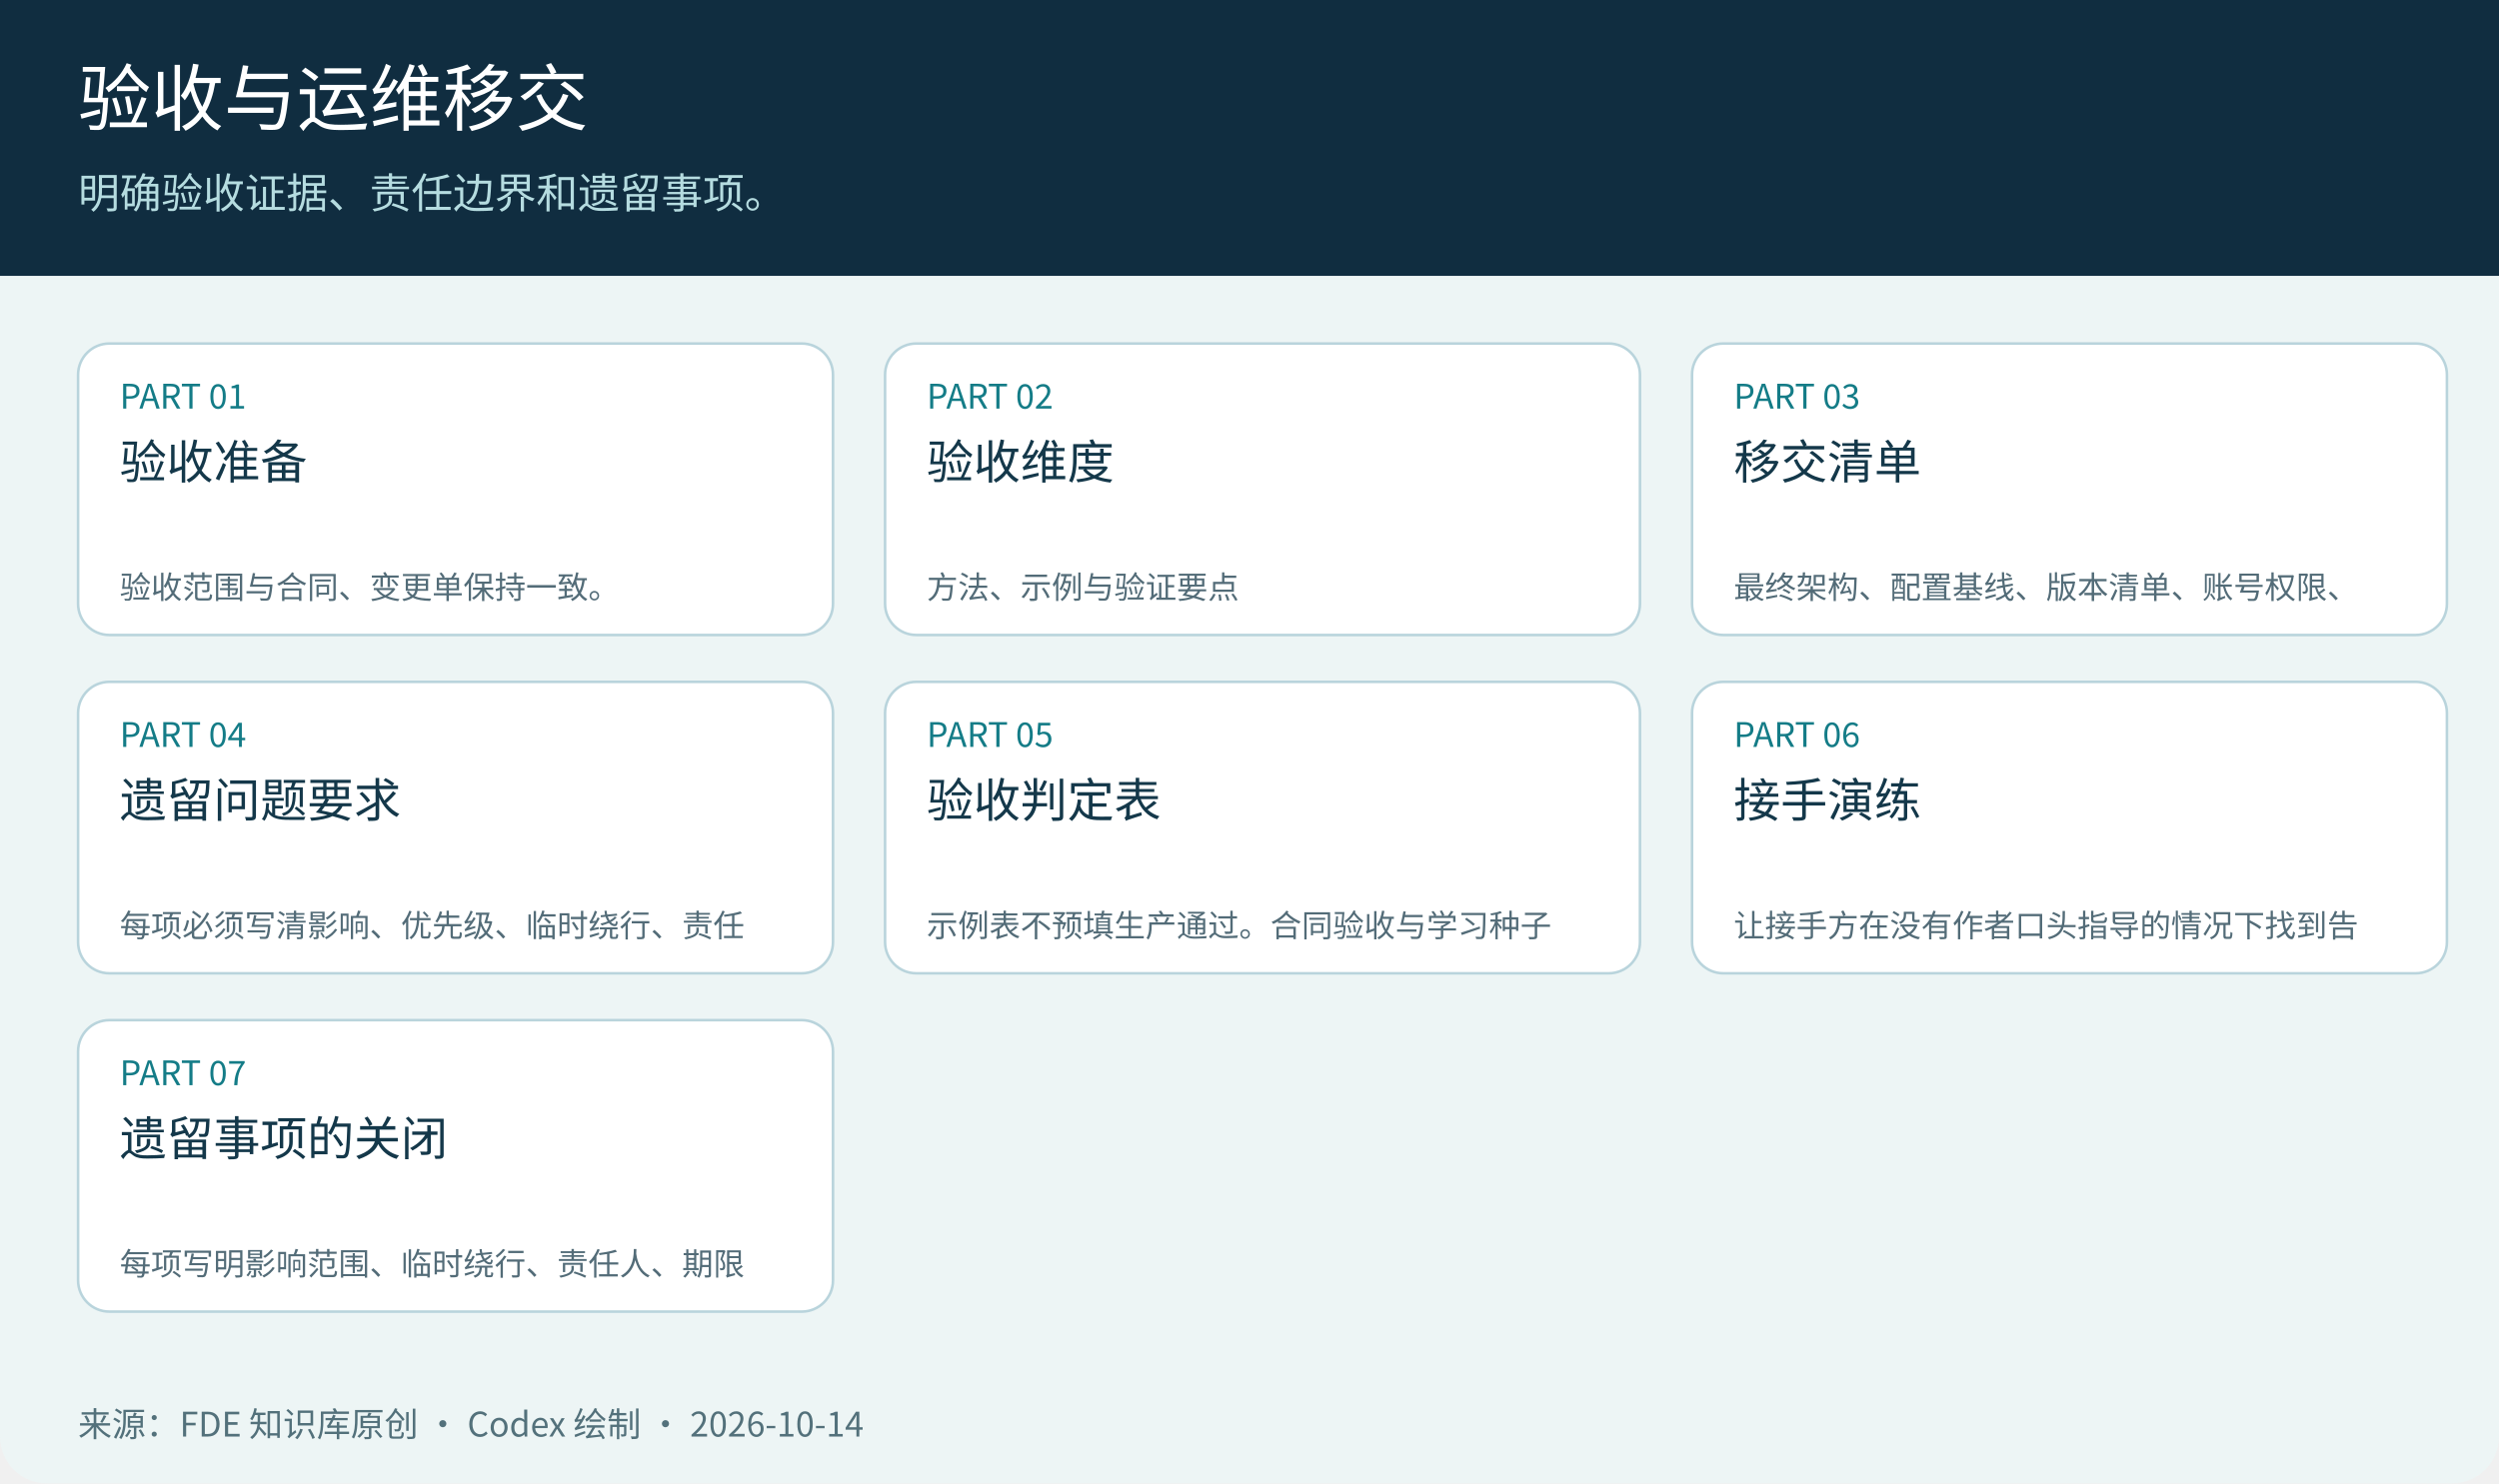
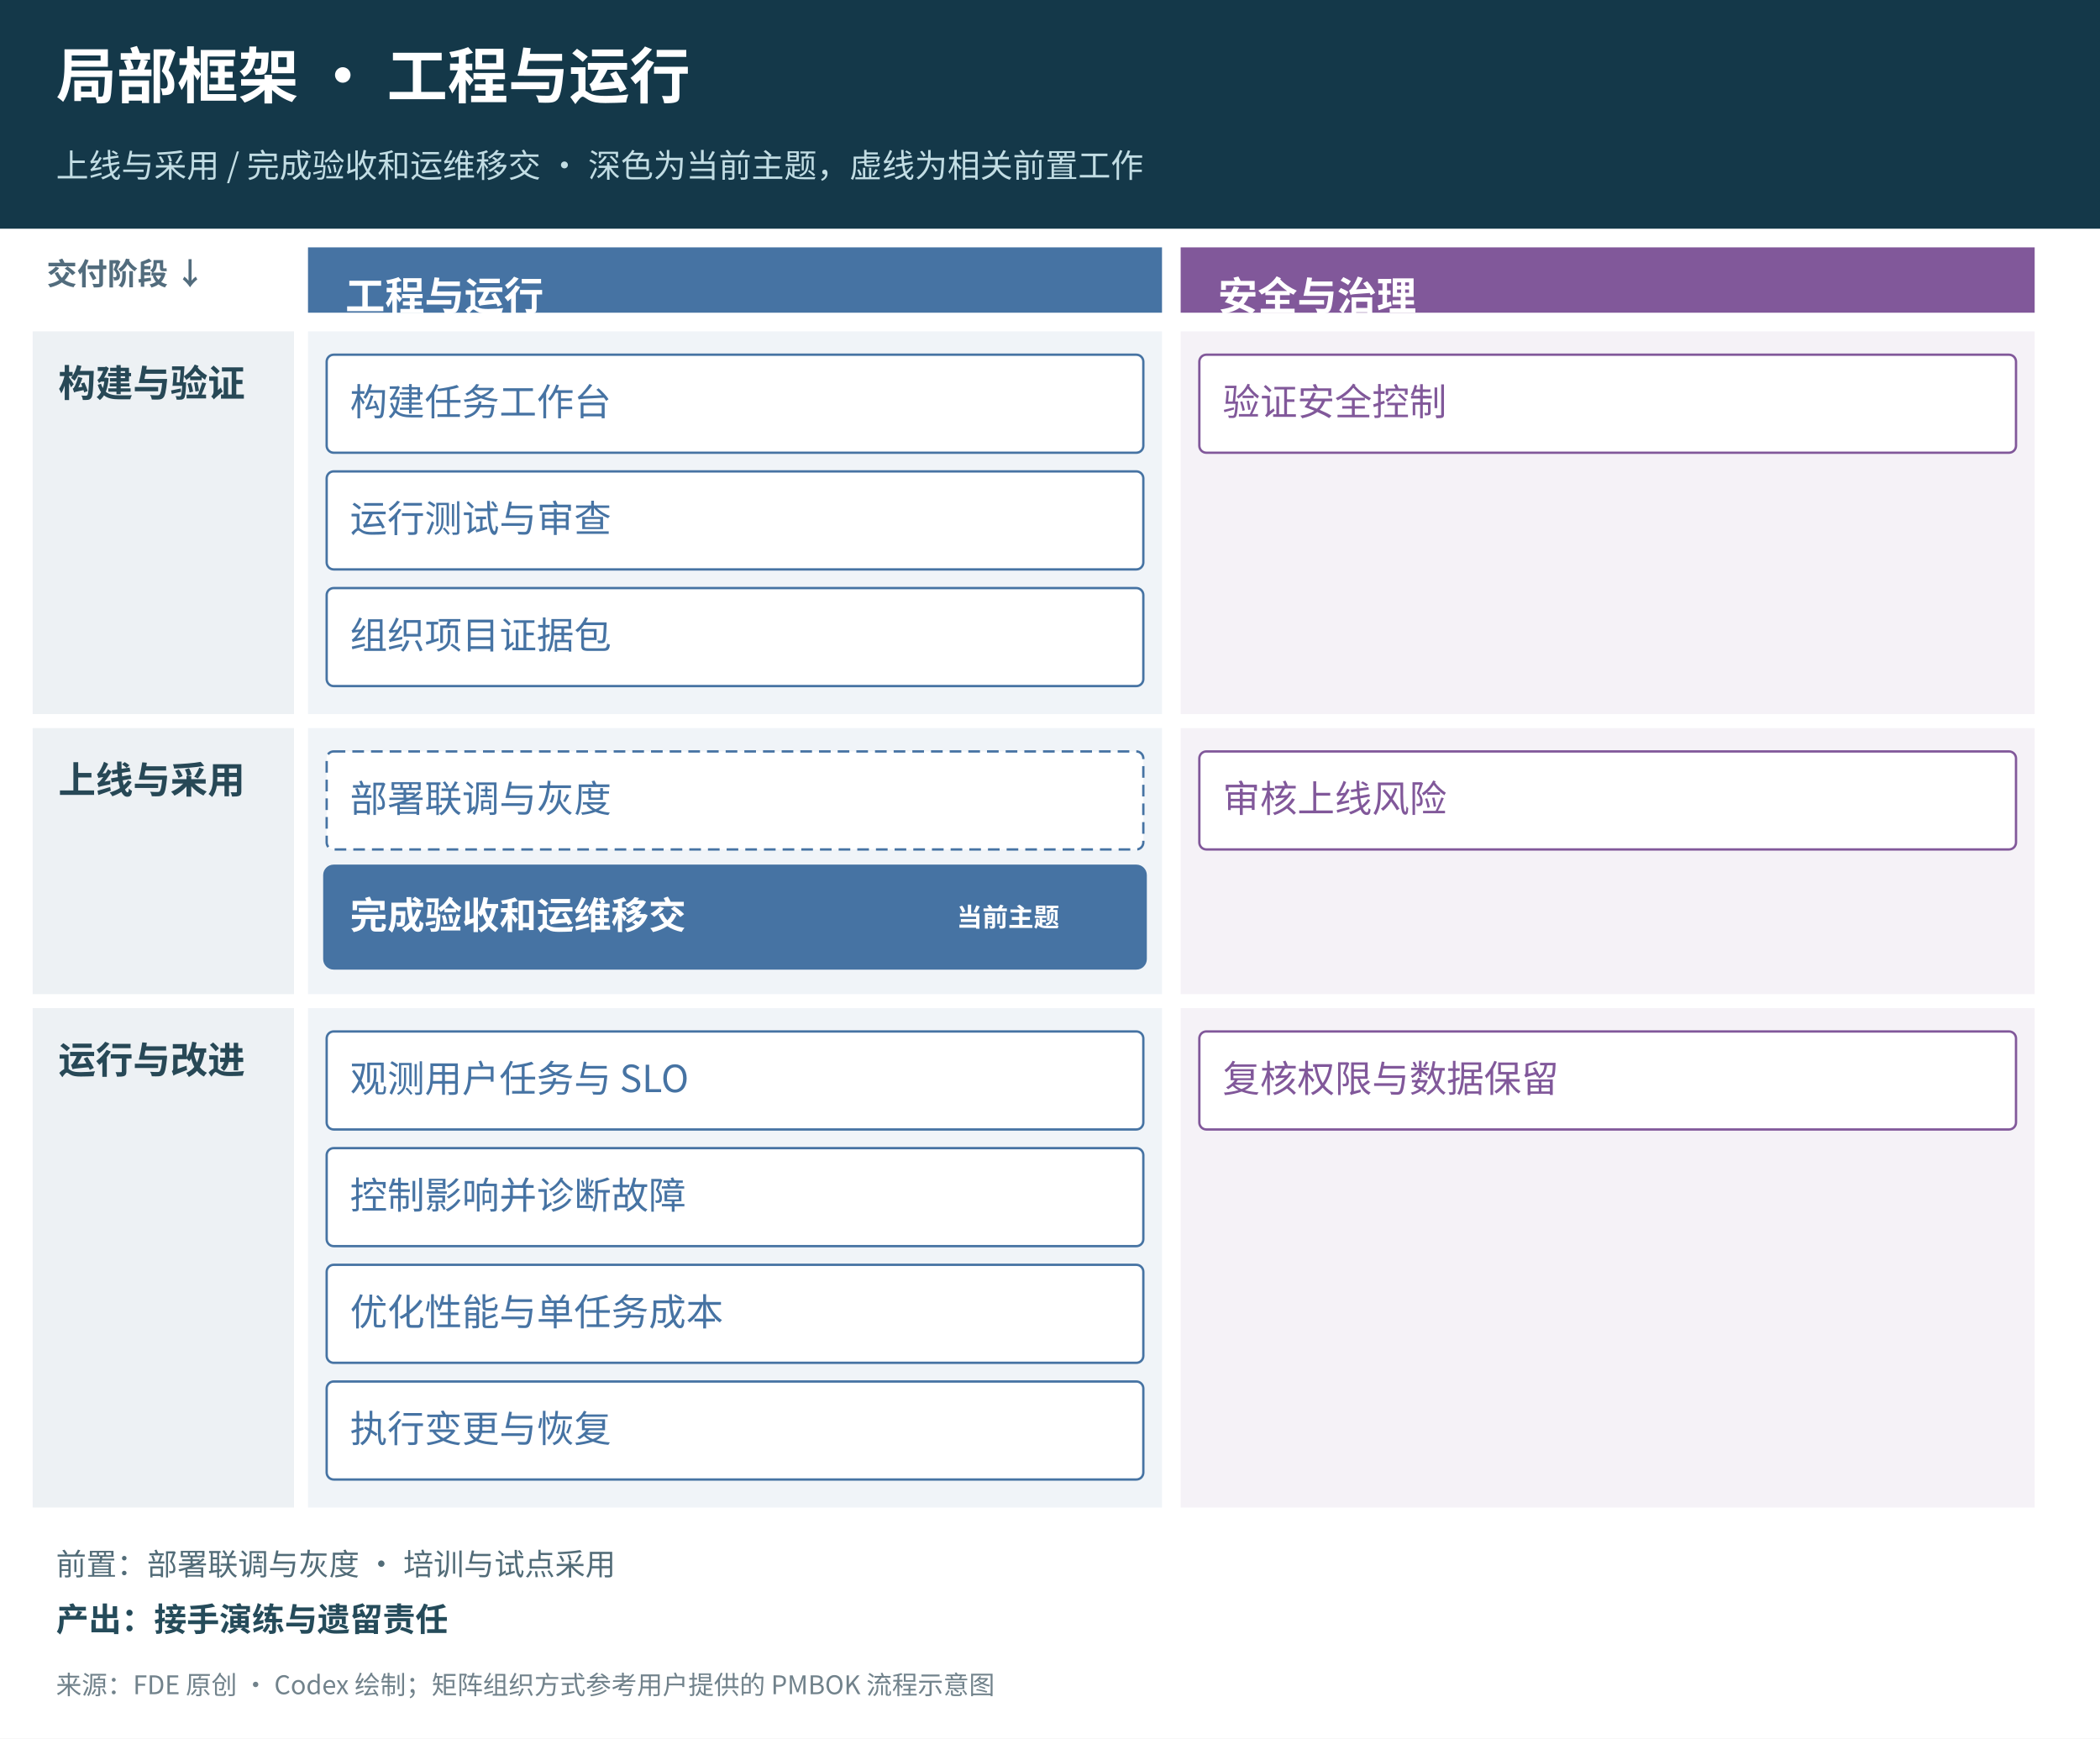
- <svg xmlns="http://www.w3.org/2000/svg" viewBox="0 0 960 570" role="img" aria-labelledby="title desc">
-   <rect width="960" height="570" rx="18" fill="#edf5f5" />
-   <path d="M0 0 H960 V106 H0" fill="#102d40" />
+ <svg xmlns="http://www.w3.org/2000/svg" viewBox="0 0 900 745" role="img" aria-labelledby="title desc">
+   <rect width="900" height="745" fill="#fff" />
  <g font-family="PingFang SC,Microsoft YaHei,Noto Sans CJK SC,sans-serif">
-     <text x="30" y="48" font-size="28" fill="#fff">验收与运维移交</text>
-     <text x="30" y="80" font-size="16" fill="#b5dce0">明确验收证据、责任边界和遗留事项。</text>
-     <a href="/docs/acceptance-and-handover/#%E9%AA%8C%E6%94%B6%E5%87%86%E5%A4%87">
-       <g>
-         <rect x="30" y="132" width="290" height="112" rx="12" fill="#fff" stroke="#b9d4dc" />
-         <text x="46" y="157" font-size="13" fill="#147c87">PART 01</text>
-         <text x="46" y="184" font-size="18" fill="#14384a">验收准备</text>
-         <text x="46" y="206" font-size="18" fill="#14384a" />
-         <text x="46" y="230" font-size="12" fill="#536c78">验收范围与合同、变更单保持一致。</text>
+     <rect width="900" height="98" fill="#143849" />
+     <text x="24" y="42" font-size="26" fill="#fff" font-weight="700">局部框架 · 工程与运行</text>
+     <text x="24" y="76" font-size="14" fill="#c2dde4" font-weight="400">上线与采用 / 完成验收和运维移交 · 深色为当前主题，虚线为相关前置工作</text>
+     <text x="20" y="122" font-size="13" fill="#526c7d" font-weight="600">交付阶段 ↓</text>
+     <rect x="132" y="106" width="366" height="28" fill="#4673a3" />
+     <text x="148" y="133" font-size="17" fill="white" font-weight="650">工程与运行</text>
+     <rect x="506" y="106" width="366" height="28" fill="#81589a" />
+     <text x="522" y="133" font-size="17" fill="white" font-weight="650">安全与治理</text>
+     <rect x="14" y="142" width="112" height="164" fill="#edf1f4" />
+     <text x="25" y="170" font-size="16" fill="#274856" font-weight="650">构建与验证</text>
+     <rect x="132" y="142" width="366" height="164" fill="#f0f4f8" />
+     <a href="/docs/workflow-apps/#context-workbench" aria-label="构建任务工作台">
+       <g data-process="workbench" data-current="false">
+         <rect x="140" y="152" width="350" height="42" rx="3" fill="#fff" stroke="#4673a3" stroke-width="1" />
+         <text x="150" y="178" font-size="16" fill="#4673a3" font-weight="500">构建任务工作台</text>
      </g>
    </a>
-     <a href="/docs/acceptance-and-handover/#%E9%AA%8C%E6%94%B6%E7%BB%B4%E5%BA%A6">
-       <g>
-         <rect x="340" y="132" width="290" height="112" rx="12" fill="#fff" stroke="#b9d4dc" />
-         <text x="356" y="157" font-size="13" fill="#147c87">PART 02</text>
-         <text x="356" y="184" font-size="18" fill="#14384a">验收维度</text>
-         <text x="356" y="206" font-size="18" fill="#14384a" />
-         <text x="356" y="230" font-size="12" fill="#536c78">方法、示例与验证要点</text>
+     <a href="/docs/engineering-quality/#context-quality" aria-label="运行测试与审查">
+       <g data-process="quality" data-current="false">
+         <rect x="140" y="202" width="350" height="42" rx="3" fill="#fff" stroke="#4673a3" stroke-width="1" />
+         <text x="150" y="228" font-size="16" fill="#4673a3" font-weight="500">运行测试与审查</text>
      </g>
    </a>
-     <a href="/docs/acceptance-and-handover/#%E7%A7%BB%E4%BA%A4%E6%B8%85%E5%8D%95">
-       <g>
-         <rect x="650" y="132" width="290" height="112" rx="12" fill="#fff" stroke="#b9d4dc" />
-         <text x="666" y="157" font-size="13" fill="#147c87">PART 03</text>
-         <text x="666" y="184" font-size="18" fill="#14384a">移交清单</text>
-         <text x="666" y="206" font-size="18" fill="#14384a" />
-         <text x="666" y="230" font-size="12" fill="#536c78">最终架构、配置基线、版本清单、账号权限、</text>
+     <a href="/docs/delivery-templates/#context-evidence" aria-label="组织项目证据包">
+       <g data-process="evidence" data-current="false">
+         <rect x="140" y="252" width="350" height="42" rx="3" fill="#fff" stroke="#4673a3" stroke-width="1" />
+         <text x="150" y="278" font-size="16" fill="#4673a3" font-weight="500">组织项目证据包</text>
      </g>
    </a>
-     <a href="/docs/acceptance-and-handover/#%E9%81%97%E7%95%99%E9%97%AE%E9%A2%98%E8%A6%81%E6%B1%82">
-       <g>
-         <rect x="30" y="262" width="290" height="112" rx="12" fill="#fff" stroke="#b9d4dc" />
-         <text x="46" y="287" font-size="13" fill="#147c87">PART 04</text>
-         <text x="46" y="314" font-size="18" fill="#14384a">遗留问题要求</text>
-         <text x="46" y="336" font-size="18" fill="#14384a" />
-         <text x="46" y="360" font-size="12" fill="#536c78">每项必须写清影响、优先级、临时绕行、责任</text>
+     <rect x="506" y="142" width="366" height="164" fill="#f5f2f7" />
+     <a href="/docs/security-privacy-ai-governance/#context-safety-tests" aria-label="验证安全控制">
+       <g data-process="safety-tests" data-current="false">
+         <rect x="514" y="152" width="350" height="42" rx="3" fill="#fff" stroke="#81589a" stroke-width="1" />
+         <text x="524" y="178" font-size="16" fill="#81589a" font-weight="500">验证安全控制</text>
      </g>
    </a>
-     <a href="/docs/acceptance-and-handover/#%E9%AA%8C%E6%94%B6%E5%88%A4%E5%AE%9A%E8%A1%A8">
-       <g>
-         <rect x="340" y="262" width="290" height="112" rx="12" fill="#fff" stroke="#b9d4dc" />
-         <text x="356" y="287" font-size="13" fill="#147c87">PART 05</text>
-         <text x="356" y="314" font-size="18" fill="#14384a">验收判定表</text>
-         <text x="356" y="336" font-size="18" fill="#14384a" />
-         <text x="356" y="360" font-size="12" fill="#536c78">示例表不预填生产通过。合同验收与学习种子</text>
+     <rect x="14" y="312" width="112" height="114" fill="#edf1f4" />
+     <text x="25" y="340" font-size="16" fill="#274856" font-weight="650">上线与采用</text>
+     <rect x="132" y="312" width="366" height="114" fill="#f0f4f8" />
+     <a href="/docs/site-delivery-sop/#context-release" aria-label="部署联调与灰度">
+       <g data-process="release" data-current="false">
+         <rect x="140" y="322" width="350" height="42" rx="3" fill="#fff" stroke="#4673a3" stroke-width="1" stroke-dasharray="5 3" />
+         <text x="150" y="348" font-size="16" fill="#4673a3" font-weight="500">部署联调与灰度</text>
      </g>
    </a>
-     <a href="/docs/acceptance-and-handover/#%E6%8E%A5%E6%89%8B%E6%BC%94%E7%BB%83">
-       <g>
-         <rect x="650" y="262" width="290" height="112" rx="12" fill="#fff" stroke="#b9d4dc" />
-         <text x="666" y="287" font-size="13" fill="#147c87">PART 06</text>
-         <text x="666" y="314" font-size="18" fill="#14384a">接手演练</text>
-         <text x="666" y="336" font-size="18" fill="#14384a" />
-         <text x="666" y="360" font-size="12" fill="#536c78">让接手方在没有作者口头指导的情况下找到告</text>
+     <a href="/docs/acceptance-and-handover/#context-handover" aria-label="完成验收和运维移交">
+       <g data-process="handover" data-current="true">
+         <rect x="140" y="372" width="350" height="42" rx="3" fill="#4673a3" stroke="#4673a3" stroke-width="3" />
+         <text x="150" y="398" font-size="16" fill="#fff" font-weight="700">完成验收和运维移交</text>
+         <text x="410" y="397" font-size="11" fill="#fff" font-weight="700">当前主题</text>
      </g>
    </a>
-     <a href="/docs/acceptance-and-handover/#%E9%81%97%E7%95%99%E4%BA%8B%E9%A1%B9%E7%9A%84%E5%85%B3%E9%97%AD">
-       <g>
-         <rect x="30" y="392" width="290" height="112" rx="12" fill="#fff" stroke="#b9d4dc" />
-         <text x="46" y="417" font-size="13" fill="#147c87">PART 07</text>
-         <text x="46" y="444" font-size="18" fill="#14384a">遗留事项的关闭</text>
-         <text x="46" y="466" font-size="18" fill="#14384a" />
-         <text x="46" y="490" font-size="12" fill="#536c78">每项写明影响范围、临时绕行、责任人、期限</text>
+     <rect x="506" y="312" width="366" height="114" fill="#f5f2f7" />
+     <a href="/docs/security-privacy-ai-governance/#context-security-gate" aria-label="审核上线风险">
+       <g data-process="security-gate" data-current="false">
+         <rect x="514" y="322" width="350" height="42" rx="3" fill="#fff" stroke="#81589a" stroke-width="1" />
+         <text x="524" y="348" font-size="16" fill="#81589a" font-weight="500">审核上线风险</text>
      </g>
    </a>
-     <text x="30" y="552" font-size="13" fill="#53717b">来源：FDE 知识库原创 · Codex 绘制 · 2026-10-14</text>
+     <rect x="14" y="432" width="112" height="214" fill="#edf1f4" />
+     <text x="25" y="460" font-size="16" fill="#274856" font-weight="650">运行与改进</text>
+     <rect x="132" y="432" width="366" height="214" fill="#f0f4f8" />
+     <a href="/docs/observability/#context-slo" aria-label="观测用户任务与 SLO">
+       <g data-process="slo" data-current="false">
+         <rect x="140" y="442" width="350" height="42" rx="3" fill="#fff" stroke="#4673a3" stroke-width="1" />
+         <text x="150" y="468" font-size="16" fill="#4673a3" font-weight="500">观测用户任务与 SLO</text>
+       </g>
+     </a>
+     <a href="/docs/troubleshooting-method/#context-incident" aria-label="控制影响并诊断故障">
+       <g data-process="incident" data-current="false">
+         <rect x="140" y="492" width="350" height="42" rx="3" fill="#fff" stroke="#4673a3" stroke-width="1" />
+         <text x="150" y="518" font-size="16" fill="#4673a3" font-weight="500">控制影响并诊断故障</text>
+       </g>
+     </a>
+     <a href="/docs/performance-cost/#context-cost-performance" aria-label="优化性能与单任务成本">
+       <g data-process="cost-performance" data-current="false">
+         <rect x="140" y="542" width="350" height="42" rx="3" fill="#fff" stroke="#4673a3" stroke-width="1" />
+         <text x="150" y="568" font-size="16" fill="#4673a3" font-weight="500">优化性能与单任务成本</text>
+       </g>
+     </a>
+     <a href="/docs/operations-and-change/#context-operations" aria-label="执行变更与恢复">
+       <g data-process="operations" data-current="false">
+         <rect x="140" y="592" width="350" height="42" rx="3" fill="#fff" stroke="#4673a3" stroke-width="1" />
+         <text x="150" y="618" font-size="16" fill="#4673a3" font-weight="500">执行变更与恢复</text>
+       </g>
+     </a>
+     <rect x="506" y="432" width="366" height="214" fill="#f5f2f7" />
+     <a href="/docs/data-privacy/#context-access-review" aria-label="复核权限与数据保留">
+       <g data-process="access-review" data-current="false">
+         <rect x="514" y="442" width="350" height="42" rx="3" fill="#fff" stroke="#81589a" stroke-width="1" />
+         <text x="524" y="468" font-size="16" fill="#81589a" font-weight="500">复核权限与数据保留</text>
+       </g>
+     </a>
+     <text x="24" y="675" font-size="13" fill="#526c78" font-weight="400">前置：部署联调与灰度 · 培训与试点采用</text>
+     <text x="24" y="699" font-size="14" fill="#254b5a" font-weight="650">产出：接手演练与遗留责任</text>
+     <text x="24" y="726" font-size="11" fill="#71828b" font-weight="400">来源：FDE 原创 · Codex 绘制；矩阵组织方式参考用户提供的 PMBOK 流程示意图</text>
  </g>
</svg>
